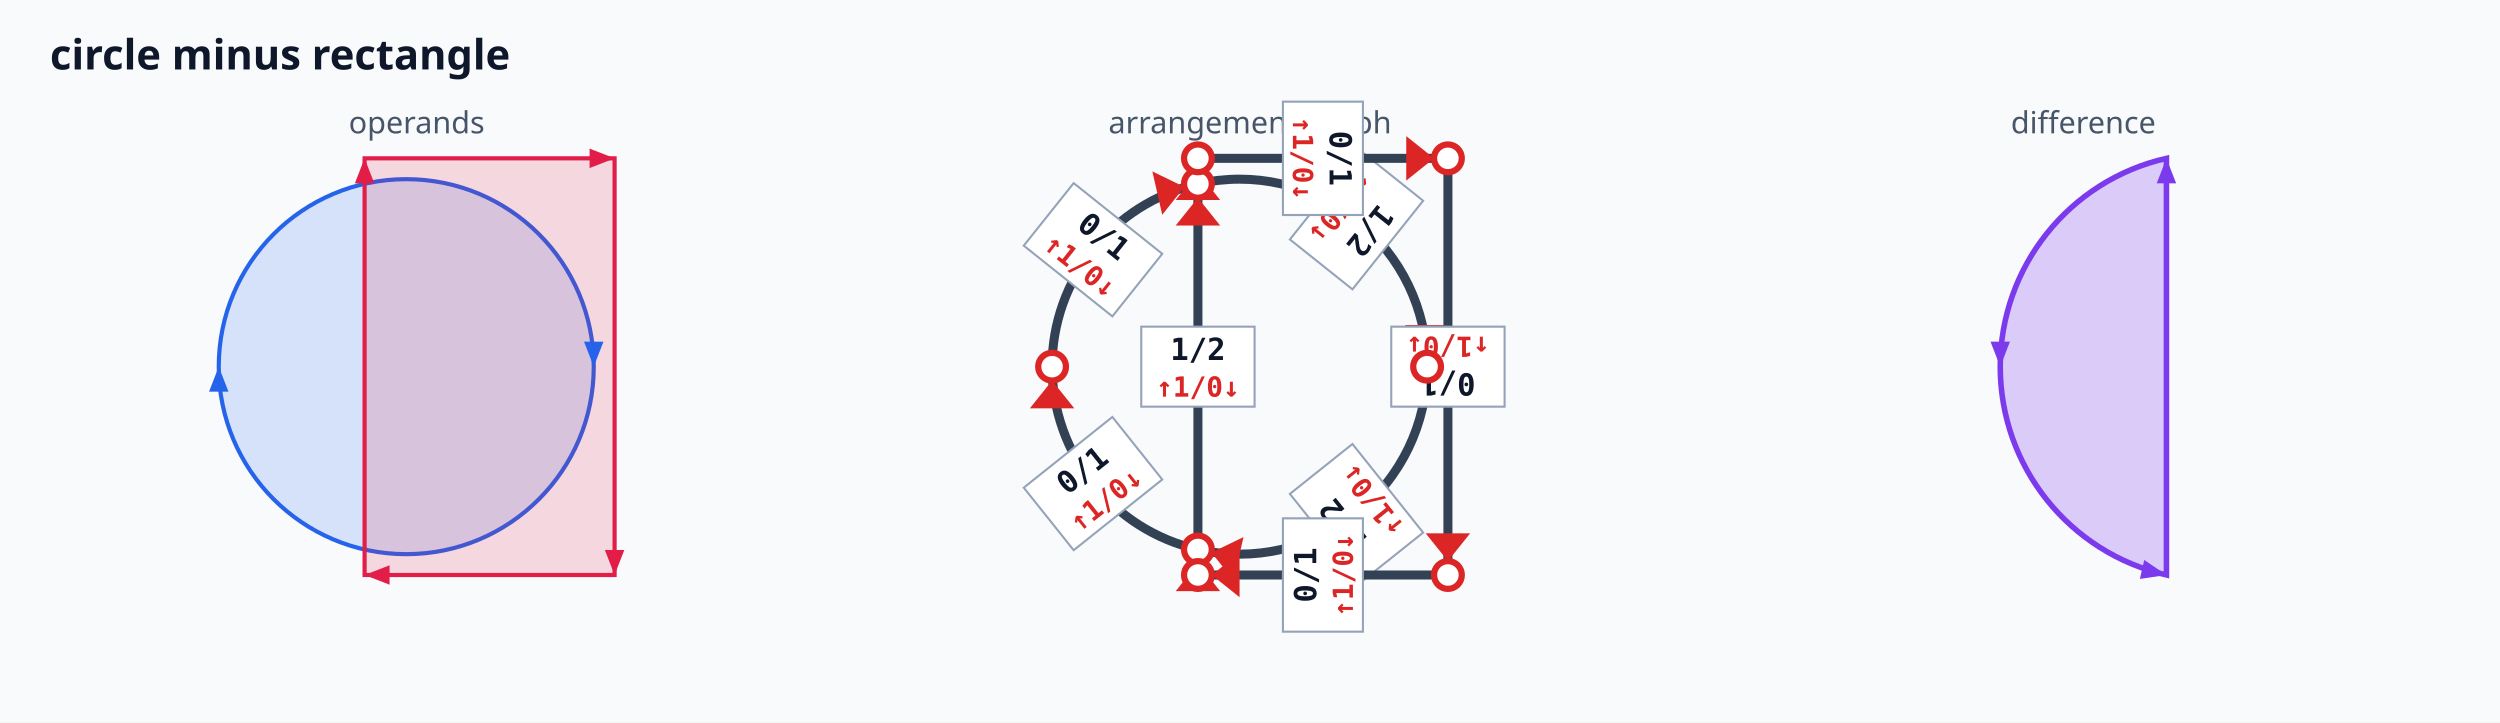
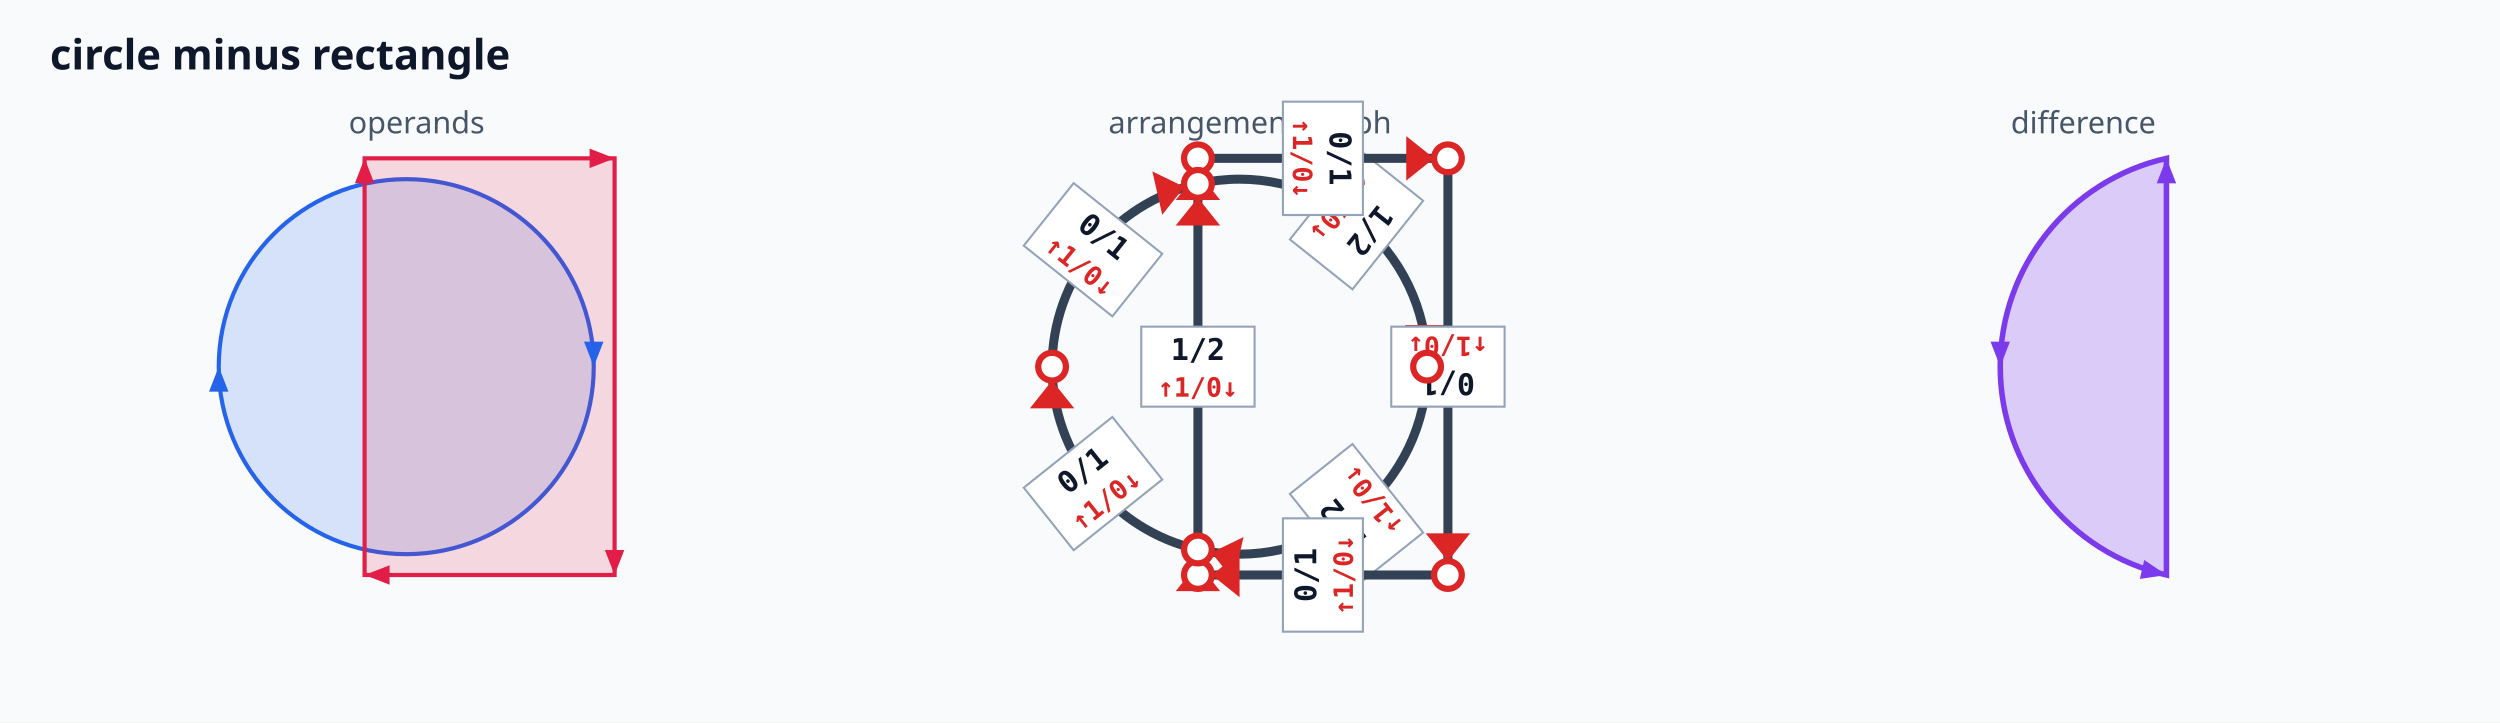
<svg xmlns="http://www.w3.org/2000/svg" viewBox="0 0 900 260" width="900" height="260">
  <rect x="0" y="0" width="900" height="260" style="fill: #f8fafc; stroke: none" />
  <text x="18" y="25" font-size="15" style="fill: #0f172a; font-family: system-ui; font-weight: 600">circle minus rectangle</text>
  <text x="150" y="48" font-size="11" style="fill: #475569; font-family: system-ui; text-anchor: middle">operands</text>
  <text x="450" y="48" font-size="11" style="fill: #475569; font-family: system-ui; text-anchor: middle">arrangement graph</text>
  <text x="750" y="48" font-size="11" style="fill: #475569; font-family: system-ui; text-anchor: middle">difference</text>
  <path d="M 213.75 132 A 67.5 67.5 0 0 1 78.75 132 A 67.5 67.5 0 0 1 213.75 132 Z" style="fill: #2563eb; fill-opacity: 0.16; fill-rule: nonzero; stroke: #2563eb; stroke-width: 1.5" />
  <path d="M 131.25 57 H 221.25 V 207 H 131.25 Z" style="fill: #e11d48; fill-opacity: 0.16; fill-rule: nonzero; stroke: #e11d48; stroke-width: 1.5" />
  <path d="M 720.085 132 A 76.923 76.923 0 0 0 779.915 207 V 57 A 76.923 76.923 0 0 0 720.085 132 Z" style="fill: #7c3aed; fill-opacity: 0.24; fill-rule: nonzero; stroke: #7c3aed; stroke-width: 2" />
  <path d="M 78.75 132 L 82.25 141 H 75.25 Z" style="fill: #2563eb; fill-opacity: 1.0; stroke: none" />
  <path d="M 213.75 132 L 210.25 123 H 217.25 Z" style="fill: #2563eb; fill-opacity: 1.0; stroke: none" />
  <path d="M 221.25 57 L 212.25 60.5 V 53.5 Z" style="fill: #e11d48; fill-opacity: 1.0; stroke: none" />
  <path d="M 221.25 207 L 217.75 198 H 224.75 Z" style="fill: #e11d48; fill-opacity: 1.0; stroke: none" />
  <path d="M 131.25 207 L 140.25 203.5 V 210.5 Z" style="fill: #e11d48; fill-opacity: 1.0; stroke: none" />
  <path d="M 131.25 57 L 134.75 66 H 127.75 Z" style="fill: #e11d48; fill-opacity: 1.0; stroke: none" />
  <path d="M 513.75 132 A 67.5 67.5 0 0 1 431.25 197.812" style="fill: none; stroke: #334155; stroke-width: 3.25" />
  <path d="M 436.125 198.923 L 447.653 193.346 L 444.097 208.946 Z" style="fill: #dc2626; fill-opacity: 1.0; stroke: none" />
  <rect x="467.944" y="170.367" width="40.8" height="28.8" style="fill: #fff; stroke: #94a3b8; stroke-width: 0.75" transform="rotate(231.4198 488.3437 184.7672)" />
-   <text x="488.344" y="182.367" font-size="11" style="fill: #0f172a; font-family: ui-monospace, monospace; font-weight: 700; text-anchor: middle" transform="rotate(231.4198 488.3437 184.7672)">1/2</text>
-   <text x="488.344" y="195.567" font-size="10" style="fill: #dc2626; font-family: ui-monospace, monospace; font-weight: 700; text-anchor: middle" transform="rotate(231.4198 488.3437 184.7672)">↑1/0↓</text>
+   <text x="488.344" y="182.367" font-size="10.8" style="fill: #0f172a; font-family: ui-monospace, monospace; font-weight: 700; text-anchor: middle" transform="rotate(231.4198 488.3437 184.7672)">1/2</text>
+   <text x="488.344" y="195.567" font-size="9.6" style="fill: #dc2626; font-family: ui-monospace, monospace; font-weight: 700; text-anchor: middle" transform="rotate(231.4198 488.3437 184.7672)">↑1/0↓</text>
  <path d="M 431.25 197.812 A 67.5 67.5 0 0 1 378.75 132" style="fill: none; stroke: #334155; stroke-width: 3.25" />
  <path d="M 378.75 137 L 386.75 147 H 370.75 Z" style="fill: #dc2626; fill-opacity: 1.0; stroke: none" />
  <rect x="373.083" y="159.694" width="40.8" height="28.8" style="fill: #fff; stroke: #94a3b8; stroke-width: 0.75" transform="rotate(-38.58021 393.4828 174.0936)" />
-   <text x="393.483" y="171.694" font-size="11" style="fill: #0f172a; font-family: ui-monospace, monospace; font-weight: 700; text-anchor: middle" transform="rotate(-38.58021 393.4828 174.0936)">0/1</text>
-   <text x="393.483" y="184.894" font-size="10" style="fill: #dc2626; font-family: ui-monospace, monospace; font-weight: 700; text-anchor: middle" transform="rotate(-38.58021 393.4828 174.0936)">↑1/0↓</text>
+   <text x="393.483" y="171.694" font-size="10.8" style="fill: #0f172a; font-family: ui-monospace, monospace; font-weight: 700; text-anchor: middle" transform="rotate(-38.58021 393.4828 174.0936)">0/1</text>
+   <text x="393.483" y="184.894" font-size="9.6" style="fill: #dc2626; font-family: ui-monospace, monospace; font-weight: 700; text-anchor: middle" transform="rotate(-38.58021 393.4828 174.0936)">↑1/0↓</text>
  <path d="M 378.75 132 A 67.5 67.5 0 0 1 431.25 66.188" style="fill: none; stroke: #334155; stroke-width: 3.25" />
  <path d="M 426.375 67.299 L 418.403 77.321 L 414.847 61.721 Z" style="fill: #dc2626; fill-opacity: 1.0; stroke: none" />
  <rect x="373.083" y="75.506" width="40.8" height="28.8" style="fill: #fff; stroke: #94a3b8; stroke-width: 0.75" transform="rotate(38.58021 393.4828 89.90635)" />
-   <text x="393.483" y="87.506" font-size="11" style="fill: #0f172a; font-family: ui-monospace, monospace; font-weight: 700; text-anchor: middle" transform="rotate(38.58021 393.4828 89.90635)">0/1</text>
-   <text x="393.483" y="100.706" font-size="10" style="fill: #dc2626; font-family: ui-monospace, monospace; font-weight: 700; text-anchor: middle" transform="rotate(38.58021 393.4828 89.90635)">↑1/0↓</text>
+   <text x="393.483" y="87.506" font-size="10.8" style="fill: #0f172a; font-family: ui-monospace, monospace; font-weight: 700; text-anchor: middle" transform="rotate(38.58021 393.4828 89.90635)">0/1</text>
+   <text x="393.483" y="100.706" font-size="9.6" style="fill: #dc2626; font-family: ui-monospace, monospace; font-weight: 700; text-anchor: middle" transform="rotate(38.58021 393.4828 89.90635)">↑1/0↓</text>
  <path d="M 431.25 66.188 A 67.5 67.5 0 0 1 513.75 132" style="fill: none; stroke: #334155; stroke-width: 3.25" />
  <path d="M 513.75 127 L 505.75 117 H 521.75 Z" style="fill: #dc2626; fill-opacity: 1.0; stroke: none" />
  <rect x="467.944" y="64.833" width="40.8" height="28.8" style="fill: #fff; stroke: #94a3b8; stroke-width: 0.75" transform="rotate(128.5802 488.3437 79.23282)" />
-   <text x="488.344" y="76.833" font-size="11" style="fill: #0f172a; font-family: ui-monospace, monospace; font-weight: 700; text-anchor: middle" transform="rotate(128.5802 488.3437 79.23282)">1/2</text>
-   <text x="488.344" y="90.033" font-size="10" style="fill: #dc2626; font-family: ui-monospace, monospace; font-weight: 700; text-anchor: middle" transform="rotate(128.5802 488.3437 79.23282)">↑1/0↓</text>
+   <text x="488.344" y="76.833" font-size="10.8" style="fill: #0f172a; font-family: ui-monospace, monospace; font-weight: 700; text-anchor: middle" transform="rotate(128.5802 488.3437 79.23282)">1/2</text>
+   <text x="488.344" y="90.033" font-size="9.6" style="fill: #dc2626; font-family: ui-monospace, monospace; font-weight: 700; text-anchor: middle" transform="rotate(128.5802 488.3437 79.23282)">↑1/0↓</text>
  <path d="M 431.25 57 H 521.25" style="fill: none; stroke: #334155; stroke-width: 3.25" />
  <path d="M 516.25 57 L 506.25 65 V 49 Z" style="fill: #dc2626; fill-opacity: 1.0; stroke: none" />
  <rect x="455.85" y="42.6" width="40.8" height="28.8" style="fill: #fff; stroke: #94a3b8; stroke-width: 0.75" transform="rotate(90 476.25 57)" />
-   <text x="476.25" y="54.6" font-size="11" style="fill: #0f172a; font-family: ui-monospace, monospace; font-weight: 700; text-anchor: middle" transform="rotate(90 476.25 57)">0/1</text>
-   <text x="476.25" y="67.8" font-size="10" style="fill: #dc2626; font-family: ui-monospace, monospace; font-weight: 700; text-anchor: middle" transform="rotate(90 476.25 57)">↑1/0↓</text>
+   <text x="476.25" y="54.6" font-size="10.8" style="fill: #0f172a; font-family: ui-monospace, monospace; font-weight: 700; text-anchor: middle" transform="rotate(90 476.25 57)">0/1</text>
+   <text x="476.25" y="67.8" font-size="9.6" style="fill: #dc2626; font-family: ui-monospace, monospace; font-weight: 700; text-anchor: middle" transform="rotate(90 476.25 57)">↑1/0↓</text>
  <path d="M 521.25 57 V 207" style="fill: none; stroke: #334155; stroke-width: 3.25" />
  <path d="M 521.25 202 L 513.25 192 H 529.25 Z" style="fill: #dc2626; fill-opacity: 1.0; stroke: none" />
  <rect x="500.85" y="117.6" width="40.8" height="28.8" style="fill: #fff; stroke: #94a3b8; stroke-width: 0.75" transform="rotate(180 521.25 132)" />
-   <text x="521.25" y="129.6" font-size="11" style="fill: #0f172a; font-family: ui-monospace, monospace; font-weight: 700; text-anchor: middle" transform="rotate(180 521.25 132)">0/1</text>
-   <text x="521.25" y="142.8" font-size="10" style="fill: #dc2626; font-family: ui-monospace, monospace; font-weight: 700; text-anchor: middle" transform="rotate(180 521.25 132)">↑1/0↓</text>
+   <text x="521.25" y="129.6" font-size="10.8" style="fill: #0f172a; font-family: ui-monospace, monospace; font-weight: 700; text-anchor: middle" transform="rotate(180 521.25 132)">0/1</text>
+   <text x="521.25" y="142.8" font-size="9.6" style="fill: #dc2626; font-family: ui-monospace, monospace; font-weight: 700; text-anchor: middle" transform="rotate(180 521.25 132)">↑1/0↓</text>
  <path d="M 521.25 207 H 431.25" style="fill: none; stroke: #334155; stroke-width: 3.25" />
  <path d="M 436.25 207 L 446.25 199 V 215 Z" style="fill: #dc2626; fill-opacity: 1.0; stroke: none" />
  <rect x="455.85" y="192.6" width="40.8" height="28.8" style="fill: #fff; stroke: #94a3b8; stroke-width: 0.75" transform="rotate(270 476.25 207)" />
-   <text x="476.25" y="204.6" font-size="11" style="fill: #0f172a; font-family: ui-monospace, monospace; font-weight: 700; text-anchor: middle" transform="rotate(270 476.25 207)">0/1</text>
-   <text x="476.25" y="217.8" font-size="10" style="fill: #dc2626; font-family: ui-monospace, monospace; font-weight: 700; text-anchor: middle" transform="rotate(270 476.25 207)">↑1/0↓</text>
+   <text x="476.25" y="204.6" font-size="10.8" style="fill: #0f172a; font-family: ui-monospace, monospace; font-weight: 700; text-anchor: middle" transform="rotate(270 476.25 207)">0/1</text>
+   <text x="476.25" y="217.8" font-size="9.6" style="fill: #dc2626; font-family: ui-monospace, monospace; font-weight: 700; text-anchor: middle" transform="rotate(270 476.25 207)">↑1/0↓</text>
  <path d="M 431.25 207 V 197.812" style="fill: none; stroke: #334155; stroke-width: 3.25" />
  <path d="M 431.25 202.812 L 439.25 212.812 H 423.25 Z" style="fill: #dc2626; fill-opacity: 1.0; stroke: none" />
  <path d="M 431.25 197.812 V 66.188" style="fill: none; stroke: #334155; stroke-width: 3.25" />
  <path d="M 431.25 71.188 L 439.25 81.188 H 423.25 Z" style="fill: #dc2626; fill-opacity: 1.0; stroke: none" />
  <rect x="410.85" y="117.6" width="40.8" height="28.8" style="fill: #fff; stroke: #94a3b8; stroke-width: 0.75" transform="rotate(0 431.25 132)" />
-   <text x="431.25" y="129.6" font-size="11" style="fill: #0f172a; font-family: ui-monospace, monospace; font-weight: 700; text-anchor: middle" transform="rotate(0 431.25 132)">1/2</text>
-   <text x="431.25" y="142.8" font-size="10" style="fill: #dc2626; font-family: ui-monospace, monospace; font-weight: 700; text-anchor: middle" transform="rotate(0 431.25 132)">↑1/0↓</text>
+   <text x="431.25" y="129.6" font-size="10.8" style="fill: #0f172a; font-family: ui-monospace, monospace; font-weight: 700; text-anchor: middle" transform="rotate(0 431.25 132)">1/2</text>
+   <text x="431.25" y="142.8" font-size="9.6" style="fill: #dc2626; font-family: ui-monospace, monospace; font-weight: 700; text-anchor: middle" transform="rotate(0 431.25 132)">↑1/0↓</text>
  <path d="M 431.25 66.188 V 57" style="fill: none; stroke: #334155; stroke-width: 3.25" />
  <path d="M 431.25 62 L 439.25 72 H 423.25 Z" style="fill: #dc2626; fill-opacity: 1.0; stroke: none" />
  <circle cx="513.75" cy="132" r="5" style="fill: #fff; stroke: #dc2626; stroke-width: 2.25" />
-   <circle cx="431.25" cy="197.812" r="5" style="fill: #fff; stroke: #dc2626; stroke-width: 2.25" />
  <circle cx="378.75" cy="132" r="5" style="fill: #fff; stroke: #dc2626; stroke-width: 2.25" />
-   <circle cx="431.25" cy="66.188" r="5" style="fill: #fff; stroke: #dc2626; stroke-width: 2.25" />
  <circle cx="431.25" cy="57" r="5" style="fill: #fff; stroke: #dc2626; stroke-width: 2.25" />
  <circle cx="521.25" cy="57" r="5" style="fill: #fff; stroke: #dc2626; stroke-width: 2.25" />
  <circle cx="521.25" cy="207" r="5" style="fill: #fff; stroke: #dc2626; stroke-width: 2.25" />
  <circle cx="431.25" cy="207" r="5" style="fill: #fff; stroke: #dc2626; stroke-width: 2.25" />
+   <circle cx="431.25" cy="197.812" r="5" style="fill: #fff; stroke: #dc2626; stroke-width: 2.25" />
+   <circle cx="431.25" cy="66.188" r="5" style="fill: #fff; stroke: #dc2626; stroke-width: 2.25" />
  <path d="M 779.915 207 L 770.362 208.412 L 771.917 201.588 Z" style="fill: #7c3aed; fill-opacity: 1.0; stroke: none" />
  <path d="M 779.915 57 L 783.415 66 H 776.415 Z" style="fill: #7c3aed; fill-opacity: 1.0; stroke: none" />
  <path d="M 720.085 132 L 716.585 123 H 723.585 Z" style="fill: #7c3aed; fill-opacity: 1.0; stroke: none" />
</svg>
